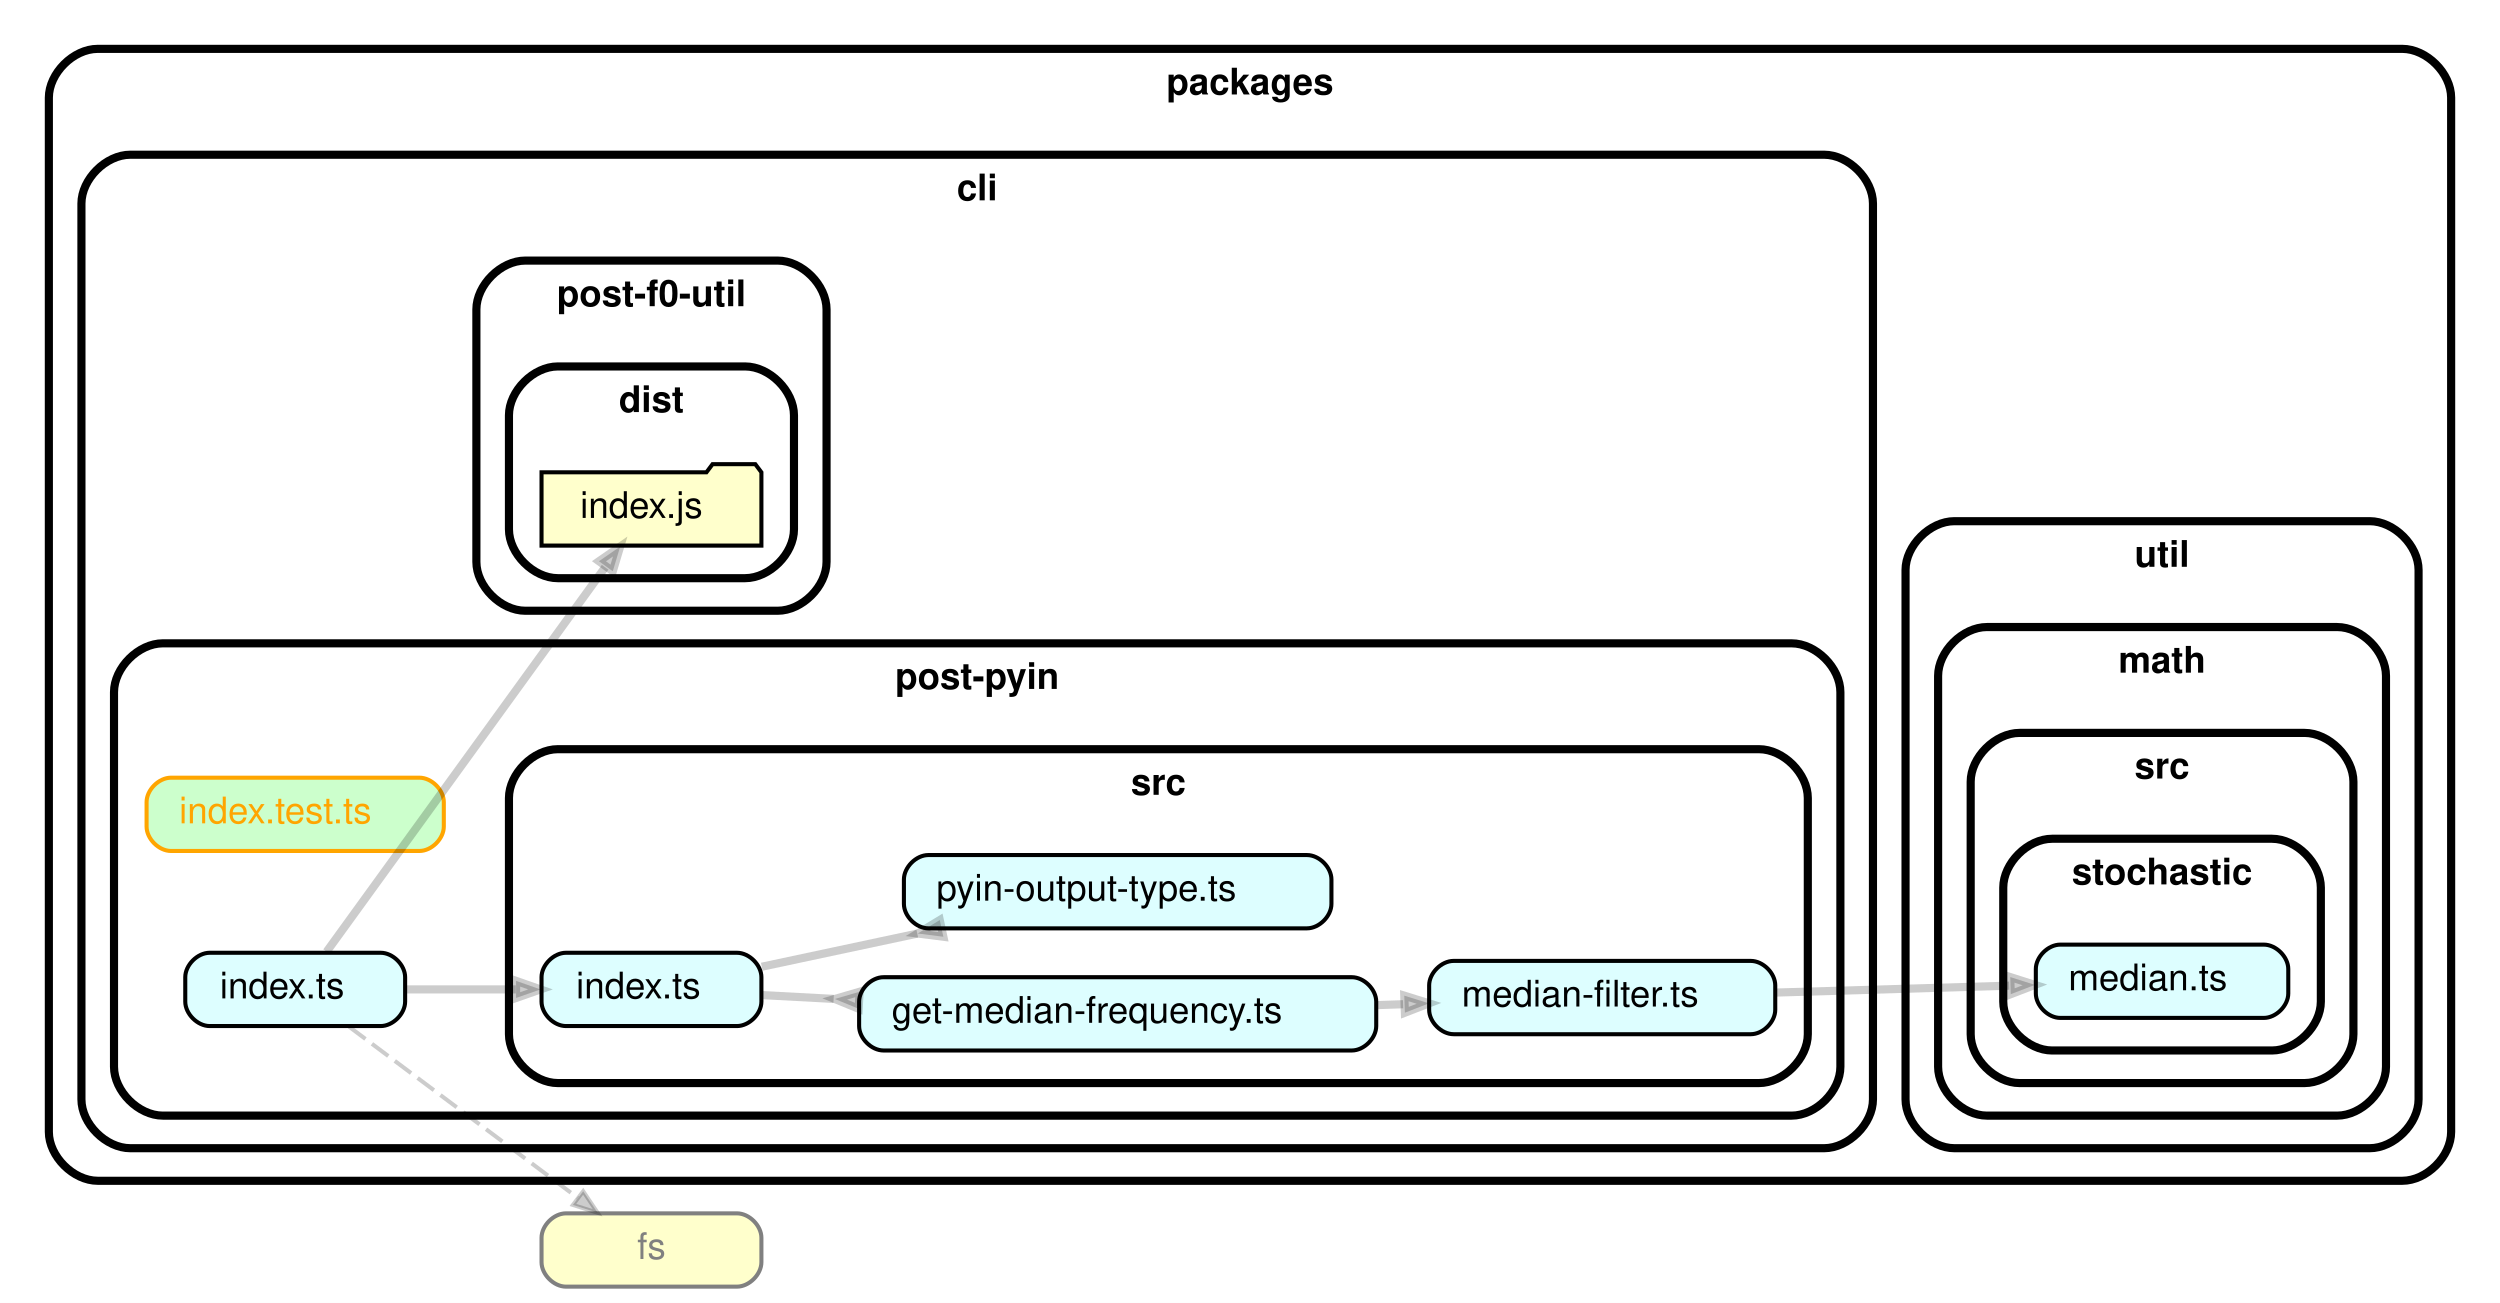
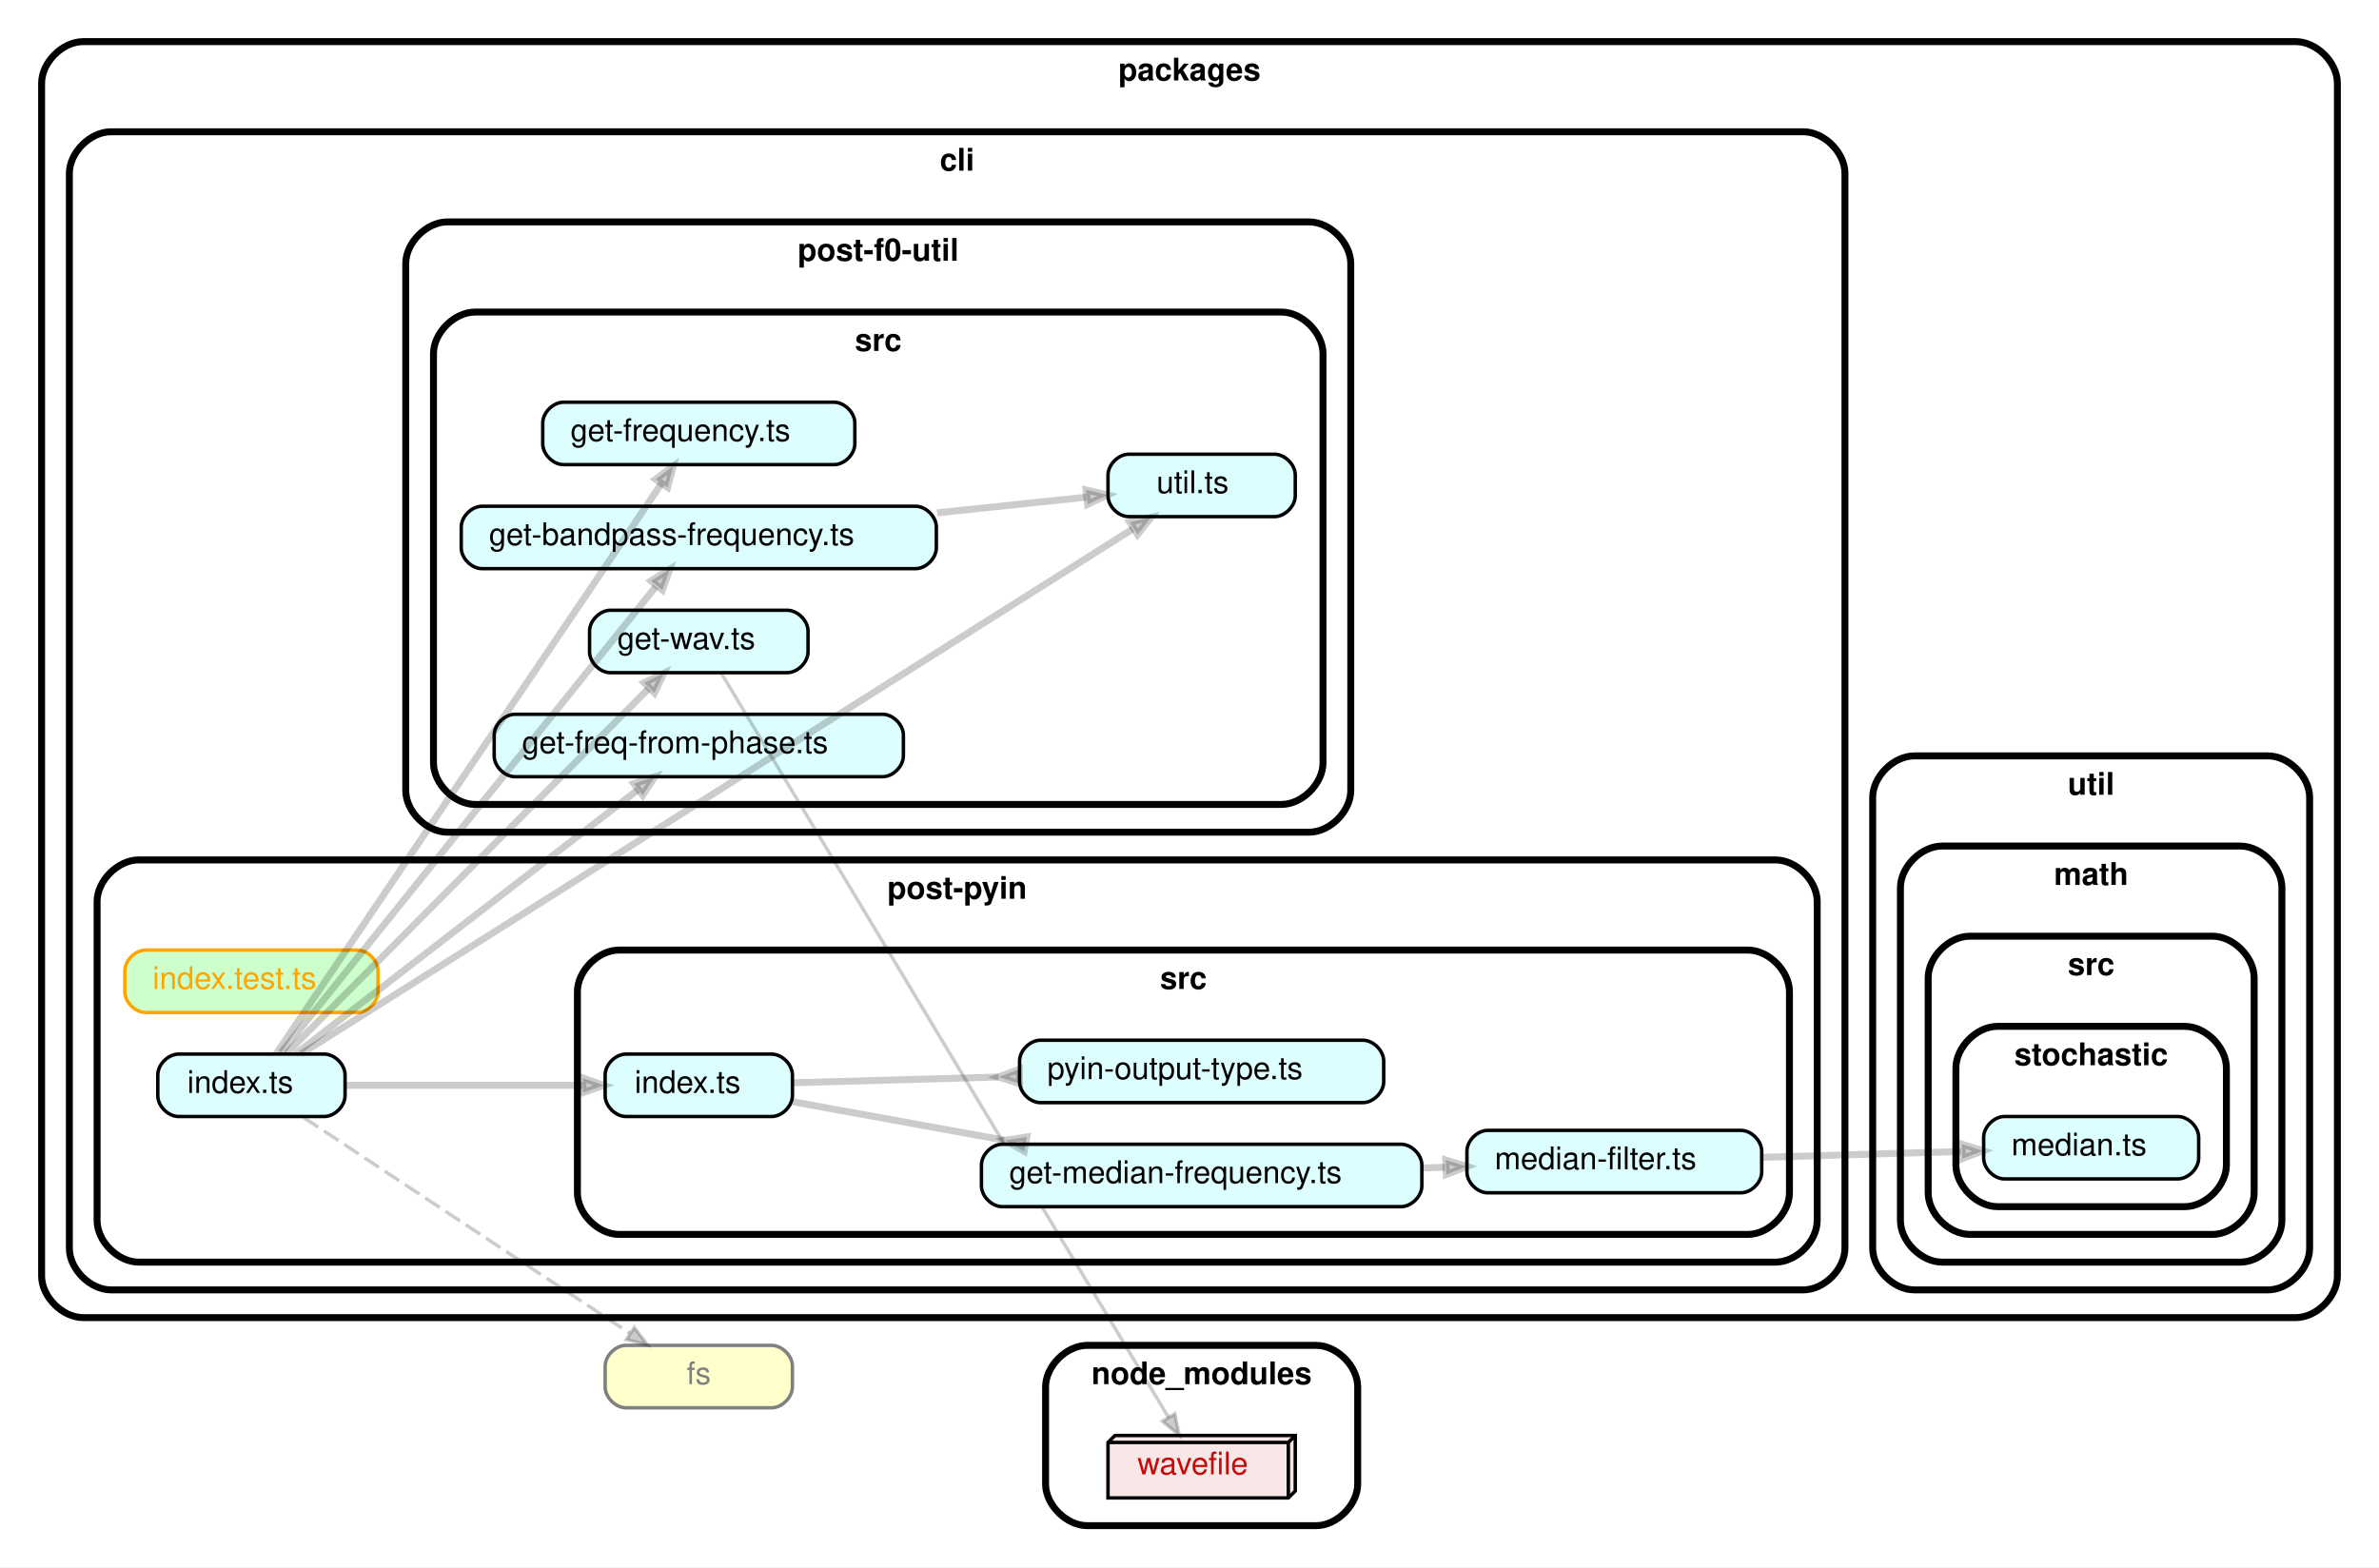
- <svg xmlns="http://www.w3.org/2000/svg" xmlns:xlink="http://www.w3.org/1999/xlink" width="614pt" height="320pt" viewBox="0.00 0.00 614.00 320.00">
-   <g id="graph0" class="graph" transform="scale(1 1) rotate(0) translate(4 316)">
-     <polygon fill="white" stroke="transparent" points="-4,4 -4,-316 610,-316 610,4 -4,4" />
+ <svg xmlns="http://www.w3.org/2000/svg" xmlns:xlink="http://www.w3.org/1999/xlink" width="686pt" height="452pt" viewBox="0.00 0.00 686.00 452.00">
+   <g id="graph0" class="graph" transform="scale(1 1) rotate(0) translate(4 448)">
+     <polygon fill="white" stroke="transparent" points="-4,4 -4,-448 682,-448 682,4 -4,4" />
    <g id="clust1" class="cluster">
-       <path fill="#ffffff" stroke="black" stroke-width="2" d="M20,-26C20,-26 586,-26 586,-26 592,-26 598,-32 598,-38 598,-38 598,-292 598,-292 598,-298 592,-304 586,-304 586,-304 20,-304 20,-304 14,-304 8,-298 8,-292 8,-292 8,-38 8,-38 8,-32 14,-26 20,-26" />
-       <text text-anchor="middle" x="303" y="-292.8" font-family="Helvetica,sans-Serif" font-weight="bold" font-size="9.00">packages</text>
+       <path fill="#ffffff" stroke="black" stroke-width="2" d="M309.5,-8C309.5,-8 375.5,-8 375.5,-8 381.5,-8 387.5,-14 387.5,-20 387.5,-20 387.5,-48 387.5,-48 387.5,-54 381.5,-60 375.5,-60 375.5,-60 309.5,-60 309.5,-60 303.5,-60 297.5,-54 297.5,-48 297.5,-48 297.5,-20 297.5,-20 297.5,-14 303.5,-8 309.5,-8" />
+       <text text-anchor="middle" x="342.5" y="-48.8" font-family="Helvetica,sans-Serif" font-weight="bold" font-size="9.00">node_modules</text>
    </g>
    <g id="clust2" class="cluster">
-       <path fill="#ffffff" stroke="black" stroke-width="2" d="M28,-34C28,-34 444,-34 444,-34 450,-34 456,-40 456,-46 456,-46 456,-266 456,-266 456,-272 450,-278 444,-278 444,-278 28,-278 28,-278 22,-278 16,-272 16,-266 16,-266 16,-46 16,-46 16,-40 22,-34 28,-34" />
-       <text text-anchor="middle" x="236" y="-266.8" font-family="Helvetica,sans-Serif" font-weight="bold" font-size="9.00">cli</text>
+       <path fill="#ffffff" stroke="black" stroke-width="2" d="M20,-68C20,-68 658,-68 658,-68 664,-68 670,-74 670,-80 670,-80 670,-424 670,-424 670,-430 664,-436 658,-436 658,-436 20,-436 20,-436 14,-436 8,-430 8,-424 8,-424 8,-80 8,-80 8,-74 14,-68 20,-68" />
+       <text text-anchor="middle" x="339" y="-424.8" font-family="Helvetica,sans-Serif" font-weight="bold" font-size="9.00">packages</text>
    </g>
    <g id="clust3" class="cluster">
-       <path fill="#ffffff" stroke="black" stroke-width="2" d="M125,-166C125,-166 187,-166 187,-166 193,-166 199,-172 199,-178 199,-178 199,-240 199,-240 199,-246 193,-252 187,-252 187,-252 125,-252 125,-252 119,-252 113,-246 113,-240 113,-240 113,-178 113,-178 113,-172 119,-166 125,-166" />
-       <text text-anchor="middle" x="156" y="-240.8" font-family="Helvetica,sans-Serif" font-weight="bold" font-size="9.00">post-f0-util</text>
+       <path fill="#ffffff" stroke="black" stroke-width="2" d="M28,-76C28,-76 516,-76 516,-76 522,-76 528,-82 528,-88 528,-88 528,-398 528,-398 528,-404 522,-410 516,-410 516,-410 28,-410 28,-410 22,-410 16,-404 16,-398 16,-398 16,-88 16,-88 16,-82 22,-76 28,-76" />
+       <text text-anchor="middle" x="272" y="-398.8" font-family="Helvetica,sans-Serif" font-weight="bold" font-size="9.00">cli</text>
    </g>
    <g id="clust4" class="cluster">
-       <path fill="#ffffff" stroke="black" stroke-width="2" d="M133,-174C133,-174 179,-174 179,-174 185,-174 191,-180 191,-186 191,-186 191,-214 191,-214 191,-220 185,-226 179,-226 179,-226 133,-226 133,-226 127,-226 121,-220 121,-214 121,-214 121,-186 121,-186 121,-180 127,-174 133,-174" />
-       <text text-anchor="middle" x="156" y="-214.8" font-family="Helvetica,sans-Serif" font-weight="bold" font-size="9.00">dist</text>
+       <path fill="#ffffff" stroke="black" stroke-width="2" d="M125,-208C125,-208 373.5,-208 373.5,-208 379.5,-208 385.5,-214 385.5,-220 385.5,-220 385.5,-372 385.5,-372 385.5,-378 379.5,-384 373.5,-384 373.5,-384 125,-384 125,-384 119,-384 113,-378 113,-372 113,-372 113,-220 113,-220 113,-214 119,-208 125,-208" />
+       <text text-anchor="middle" x="249.25" y="-372.8" font-family="Helvetica,sans-Serif" font-weight="bold" font-size="9.00">post-f0-util</text>
    </g>
    <g id="clust5" class="cluster">
-       <path fill="#ffffff" stroke="black" stroke-width="2" d="M36,-42C36,-42 436,-42 436,-42 442,-42 448,-48 448,-54 448,-54 448,-146 448,-146 448,-152 442,-158 436,-158 436,-158 36,-158 36,-158 30,-158 24,-152 24,-146 24,-146 24,-54 24,-54 24,-48 30,-42 36,-42" />
-       <text text-anchor="middle" x="236" y="-146.8" font-family="Helvetica,sans-Serif" font-weight="bold" font-size="9.00">post-pyin</text>
+       <path fill="#ffffff" stroke="black" stroke-width="2" d="M133,-216C133,-216 365.5,-216 365.5,-216 371.5,-216 377.5,-222 377.5,-228 377.5,-228 377.5,-346 377.5,-346 377.5,-352 371.5,-358 365.5,-358 365.5,-358 133,-358 133,-358 127,-358 121,-352 121,-346 121,-346 121,-228 121,-228 121,-222 127,-216 133,-216" />
+       <text text-anchor="middle" x="249.25" y="-346.8" font-family="Helvetica,sans-Serif" font-weight="bold" font-size="9.00">src</text>
    </g>
    <g id="clust6" class="cluster">
-       <path fill="#ffffff" stroke="black" stroke-width="2" d="M133,-50C133,-50 428,-50 428,-50 434,-50 440,-56 440,-62 440,-62 440,-120 440,-120 440,-126 434,-132 428,-132 428,-132 133,-132 133,-132 127,-132 121,-126 121,-120 121,-120 121,-62 121,-62 121,-56 127,-50 133,-50" />
-       <text text-anchor="middle" x="280.5" y="-120.8" font-family="Helvetica,sans-Serif" font-weight="bold" font-size="9.00">src</text>
+       <path fill="#ffffff" stroke="black" stroke-width="2" d="M36,-84C36,-84 508,-84 508,-84 514,-84 520,-90 520,-96 520,-96 520,-188 520,-188 520,-194 514,-200 508,-200 508,-200 36,-200 36,-200 30,-200 24,-194 24,-188 24,-188 24,-96 24,-96 24,-90 30,-84 36,-84" />
+       <text text-anchor="middle" x="272" y="-188.8" font-family="Helvetica,sans-Serif" font-weight="bold" font-size="9.00">post-pyin</text>
    </g>
    <g id="clust7" class="cluster">
-       <path fill="#ffffff" stroke="black" stroke-width="2" d="M476,-34C476,-34 578,-34 578,-34 584,-34 590,-40 590,-46 590,-46 590,-176 590,-176 590,-182 584,-188 578,-188 578,-188 476,-188 476,-188 470,-188 464,-182 464,-176 464,-176 464,-46 464,-46 464,-40 470,-34 476,-34" />
-       <text text-anchor="middle" x="527" y="-176.8" font-family="Helvetica,sans-Serif" font-weight="bold" font-size="9.00">util</text>
+       <path fill="#ffffff" stroke="black" stroke-width="2" d="M174.5,-92C174.5,-92 500,-92 500,-92 506,-92 512,-98 512,-104 512,-104 512,-162 512,-162 512,-168 506,-174 500,-174 500,-174 174.5,-174 174.5,-174 168.5,-174 162.5,-168 162.5,-162 162.5,-162 162.5,-104 162.5,-104 162.5,-98 168.5,-92 174.5,-92" />
+       <text text-anchor="middle" x="337.25" y="-162.8" font-family="Helvetica,sans-Serif" font-weight="bold" font-size="9.00">src</text>
    </g>
    <g id="clust8" class="cluster">
-       <path fill="#ffffff" stroke="black" stroke-width="2" d="M484,-42C484,-42 570,-42 570,-42 576,-42 582,-48 582,-54 582,-54 582,-150 582,-150 582,-156 576,-162 570,-162 570,-162 484,-162 484,-162 478,-162 472,-156 472,-150 472,-150 472,-54 472,-54 472,-48 478,-42 484,-42" />
-       <text text-anchor="middle" x="527" y="-150.8" font-family="Helvetica,sans-Serif" font-weight="bold" font-size="9.00">math</text>
+       <path fill="#ffffff" stroke="black" stroke-width="2" d="M548,-76C548,-76 650,-76 650,-76 656,-76 662,-82 662,-88 662,-88 662,-218 662,-218 662,-224 656,-230 650,-230 650,-230 548,-230 548,-230 542,-230 536,-224 536,-218 536,-218 536,-88 536,-88 536,-82 542,-76 548,-76" />
+       <text text-anchor="middle" x="599" y="-218.8" font-family="Helvetica,sans-Serif" font-weight="bold" font-size="9.00">util</text>
    </g>
    <g id="clust9" class="cluster">
-       <path fill="#ffffff" stroke="black" stroke-width="2" d="M492,-50C492,-50 562,-50 562,-50 568,-50 574,-56 574,-62 574,-62 574,-124 574,-124 574,-130 568,-136 562,-136 562,-136 492,-136 492,-136 486,-136 480,-130 480,-124 480,-124 480,-62 480,-62 480,-56 486,-50 492,-50" />
-       <text text-anchor="middle" x="527" y="-124.8" font-family="Helvetica,sans-Serif" font-weight="bold" font-size="9.00">src</text>
+       <path fill="#ffffff" stroke="black" stroke-width="2" d="M556,-84C556,-84 642,-84 642,-84 648,-84 654,-90 654,-96 654,-96 654,-192 654,-192 654,-198 648,-204 642,-204 642,-204 556,-204 556,-204 550,-204 544,-198 544,-192 544,-192 544,-96 544,-96 544,-90 550,-84 556,-84" />
+       <text text-anchor="middle" x="599" y="-192.8" font-family="Helvetica,sans-Serif" font-weight="bold" font-size="9.00">math</text>
    </g>
    <g id="clust10" class="cluster">
-       <path fill="#ffffff" stroke="black" stroke-width="2" d="M500,-58C500,-58 554,-58 554,-58 560,-58 566,-64 566,-70 566,-70 566,-98 566,-98 566,-104 560,-110 554,-110 554,-110 500,-110 500,-110 494,-110 488,-104 488,-98 488,-98 488,-70 488,-70 488,-64 494,-58 500,-58" />
-       <text text-anchor="middle" x="527" y="-98.8" font-family="Helvetica,sans-Serif" font-weight="bold" font-size="9.00">stochastic</text>
+       <path fill="#ffffff" stroke="black" stroke-width="2" d="M564,-92C564,-92 634,-92 634,-92 640,-92 646,-98 646,-104 646,-104 646,-166 646,-166 646,-172 640,-178 634,-178 634,-178 564,-178 564,-178 558,-178 552,-172 552,-166 552,-166 552,-104 552,-104 552,-98 558,-92 564,-92" />
+       <text text-anchor="middle" x="599" y="-166.8" font-family="Helvetica,sans-Serif" font-weight="bold" font-size="9.00">src</text>
+     </g>
+     <g id="clust11" class="cluster">
+       <path fill="#ffffff" stroke="black" stroke-width="2" d="M572,-100C572,-100 626,-100 626,-100 632,-100 638,-106 638,-112 638,-112 638,-140 638,-140 638,-146 632,-152 626,-152 626,-152 572,-152 572,-152 566,-152 560,-146 560,-140 560,-140 560,-112 560,-112 560,-106 566,-100 572,-100" />
+       <text text-anchor="middle" x="599" y="-140.8" font-family="Helvetica,sans-Serif" font-weight="bold" font-size="9.00">stochastic</text>
    </g>
    <g id="node1" class="node">
      <g id="a_node1">
        <a xlink:href="https://nodejs.org/api/fs.html" xlink:title="fs">
-           <path fill="#ffffcc" stroke="grey" d="M177,-18C177,-18 135,-18 135,-18 132,-18 129,-15 129,-12 129,-12 129,-6 129,-6 129,-3 132,0 135,0 135,0 177,0 177,0 180,0 183,-3 183,-6 183,-6 183,-12 183,-12 183,-15 180,-18 177,-18" />
-           <text text-anchor="middle" x="156" y="-6.8" font-family="Helvetica,sans-Serif" font-size="9.00" fill="grey">fs</text>
+           <path fill="#ffffcc" stroke="grey" d="M218.5,-60C218.5,-60 176.5,-60 176.5,-60 173.5,-60 170.5,-57 170.5,-54 170.5,-54 170.5,-48 170.5,-48 170.5,-45 173.5,-42 176.5,-42 176.5,-42 218.5,-42 218.5,-42 221.5,-42 224.5,-45 224.5,-48 224.5,-48 224.5,-54 224.5,-54 224.5,-57 221.5,-60 218.5,-60" />
+           <text text-anchor="middle" x="197.5" y="-48.8" font-family="Helvetica,sans-Serif" font-size="9.00" fill="grey">fs</text>
        </a>
      </g>
    </g>
    <g id="node2" class="node">
      <g id="a_node2">
-         <a xlink:href="packages/cli/post-f0-util/dist/index.js" xlink:title="index.js">
-           <polygon fill="#ffffcc" stroke="black" points="183,-200 181.5,-202 171,-202 169.5,-200 129,-200 129,-182 183,-182 183,-200" />
-           <text text-anchor="start" x="138.5" y="-188.8" font-family="Helvetica,sans-Serif" font-size="9.00">index.js</text>
+         <a xlink:href="https://www.npmjs.com/package/wavefile" xlink:title="wavefile">
+           <polygon fill="#c40b0a" fill-opacity="0.102" stroke="black" points="369.5,-34 317.5,-34 315.5,-32 315.5,-16 367.5,-16 369.5,-18 369.5,-34" />
+           <polyline fill="none" stroke="black" points="367.5,-32 315.5,-32 " />
+           <polyline fill="none" stroke="black" points="367.5,-32 367.5,-16 " />
+           <polyline fill="none" stroke="black" points="367.5,-32 369.5,-34 " />
+           <text text-anchor="start" x="324" y="-22.8" font-family="Helvetica,sans-Serif" font-size="9.00" fill="#c40b0a">wavefile</text>
        </a>
      </g>
    </g>
    <g id="node3" class="node">
      <g id="a_node3">
-         <a xlink:href="packages/cli/post-pyin/index.test.ts" xlink:title="no-orphans">
-           <path fill="#ccffcc" stroke="orange" d="M99,-125C99,-125 38,-125 38,-125 35,-125 32,-122 32,-119 32,-119 32,-113 32,-113 32,-110 35,-107 38,-107 38,-107 99,-107 99,-107 102,-107 105,-110 105,-113 105,-113 105,-119 105,-119 105,-122 102,-125 99,-125" />
-           <text text-anchor="start" x="40" y="-113.8" font-family="Helvetica,sans-Serif" font-size="9.00" fill="orange">index.test.ts</text>
+         <a xlink:href="packages/cli/post-f0-util/src/get-bandpass-frequency.ts" xlink:title="get-bandpass-frequency.ts">
+           <path fill="#ddfeff" stroke="black" d="M260,-302C260,-302 135,-302 135,-302 132,-302 129,-299 129,-296 129,-296 129,-290 129,-290 129,-287 132,-284 135,-284 135,-284 260,-284 260,-284 263,-284 266,-287 266,-290 266,-290 266,-296 266,-296 266,-299 263,-302 260,-302" />
+           <text text-anchor="start" x="137" y="-290.8" font-family="Helvetica,sans-Serif" font-size="9.00">get-bandpass-frequency.ts</text>
        </a>
      </g>
    </g>
    <g id="node4" class="node">
      <g id="a_node4">
-         <a xlink:href="packages/cli/post-pyin/index.ts" xlink:title="index.ts">
-           <path fill="#ddfeff" stroke="black" d="M89.5,-82C89.5,-82 47.5,-82 47.5,-82 44.5,-82 41.5,-79 41.5,-76 41.5,-76 41.5,-70 41.5,-70 41.5,-67 44.5,-64 47.5,-64 47.5,-64 89.5,-64 89.5,-64 92.5,-64 95.5,-67 95.5,-70 95.5,-70 95.5,-76 95.5,-76 95.5,-79 92.5,-82 89.5,-82" />
-           <text text-anchor="start" x="50" y="-70.8" font-family="Helvetica,sans-Serif" font-size="9.00">index.ts</text>
-         </a>
-       </g>
-     </g>
-     <g id="edge3" class="edge">
-       <path fill="none" stroke="#000000" stroke-dasharray="5,2" stroke-opacity="0.2" d="M81.75,-63.83C96.48,-52.8 121.29,-34.23 137.9,-21.8" />
-       <polygon fill="#000000" fill-opacity="0.2" stroke="#000000" stroke-opacity="0.2" points="139.23,-23.43 142.77,-18.15 136.71,-20.07 139.23,-23.43" />
-     </g>
-     <g id="edge2" class="edge">
-       <path fill="none" stroke="#000000" stroke-width="2" stroke-opacity="0.2" d="M76.21,-82.26C91.07,-102.77 126.84,-152.14 144.61,-176.67" />
-       <polygon fill="#000000" fill-opacity="0.2" stroke="#000000" stroke-width="2" stroke-opacity="0.2" points="143.1,-178.16 148.32,-181.78 146.5,-175.69 143.1,-178.16" />
+         <a xlink:href="packages/cli/post-f0-util/src/util.ts" xlink:title="util.ts">
+           <path fill="#ddfeff" stroke="black" d="M363.5,-317C363.5,-317 321.5,-317 321.5,-317 318.5,-317 315.5,-314 315.5,-311 315.5,-311 315.5,-305 315.5,-305 315.5,-302 318.5,-299 321.5,-299 321.5,-299 363.5,-299 363.5,-299 366.5,-299 369.5,-302 369.5,-305 369.5,-305 369.5,-311 369.5,-311 369.5,-314 366.5,-317 363.5,-317" />
+           <text text-anchor="start" x="329.5" y="-305.8" font-family="Helvetica,sans-Serif" font-size="9.00">util.ts</text>
+         </a>
+       </g>
+     </g>
+     <g id="edge1" class="edge">
+       <path fill="none" stroke="#000000" stroke-width="2" stroke-opacity="0.2" d="M266.23,-300.1C281.24,-301.68 296.48,-303.28 309.28,-304.62" />
+       <polygon fill="#000000" fill-opacity="0.2" stroke="#000000" stroke-width="2" stroke-opacity="0.2" points="309.17,-306.72 315.36,-305.26 309.61,-302.54 309.17,-306.72" />
    </g>
    <g id="node5" class="node">
      <g id="a_node5">
-         <a xlink:href="packages/cli/post-pyin/src/index.ts" xlink:title="index.ts">
-           <path fill="#ddfeff" stroke="black" d="M177,-82C177,-82 135,-82 135,-82 132,-82 129,-79 129,-76 129,-76 129,-70 129,-70 129,-67 132,-64 135,-64 135,-64 177,-64 177,-64 180,-64 183,-67 183,-70 183,-70 183,-76 183,-76 183,-79 180,-82 177,-82" />
-           <text text-anchor="start" x="137.5" y="-70.8" font-family="Helvetica,sans-Serif" font-size="9.00">index.ts</text>
-         </a>
-       </g>
-     </g>
-     <g id="edge1" class="edge">
-       <path fill="none" stroke="#000000" stroke-width="2" stroke-opacity="0.2" d="M95.62,-73C104.16,-73 113.74,-73 122.68,-73" />
-       <polygon fill="#000000" fill-opacity="0.2" stroke="#000000" stroke-width="2" stroke-opacity="0.2" points="122.75,-75.1 128.75,-73 122.75,-70.9 122.75,-75.1" />
+         <a xlink:href="packages/cli/post-f0-util/src/get-freq-from-phase.ts" xlink:title="get-freq-from-phase.ts">
+           <path fill="#ddfeff" stroke="black" d="M250.5,-242C250.5,-242 144.5,-242 144.5,-242 141.5,-242 138.5,-239 138.5,-236 138.5,-236 138.5,-230 138.5,-230 138.5,-227 141.5,-224 144.5,-224 144.5,-224 250.5,-224 250.5,-224 253.5,-224 256.5,-227 256.5,-230 256.5,-230 256.5,-236 256.5,-236 256.5,-239 253.5,-242 250.5,-242" />
+           <text text-anchor="start" x="146.5" y="-230.8" font-family="Helvetica,sans-Serif" font-size="9.00">get-freq-from-phase.ts</text>
+         </a>
+       </g>
    </g>
    <g id="node6" class="node">
      <g id="a_node6">
-         <a xlink:href="packages/cli/post-pyin/src/get-median-frequency.ts" xlink:title="get-median-frequency.ts">
-           <path fill="#ddfeff" stroke="black" d="M328,-76C328,-76 213,-76 213,-76 210,-76 207,-73 207,-70 207,-70 207,-64 207,-64 207,-61 210,-58 213,-58 213,-58 328,-58 328,-58 331,-58 334,-61 334,-64 334,-64 334,-70 334,-70 334,-73 331,-76 328,-76" />
-           <text text-anchor="start" x="215" y="-64.8" font-family="Helvetica,sans-Serif" font-size="9.00">get-median-frequency.ts</text>
-         </a>
-       </g>
-     </g>
-     <g id="edge5" class="edge">
-       <path fill="none" stroke="#000000" stroke-width="2" stroke-opacity="0.2" d="M183.09,-71.61C188.54,-71.32 194.53,-71 200.74,-70.67" />
-       <polygon fill="#000000" fill-opacity="0.2" stroke="#000000" stroke-width="2" stroke-opacity="0.2" points="207.11,-72.43 201.01,-70.65 206.89,-68.24 207.11,-72.43" />
+         <a xlink:href="packages/cli/post-f0-util/src/get-frequency.ts" xlink:title="get-frequency.ts">
+           <path fill="#ddfeff" stroke="black" d="M236.5,-332C236.5,-332 158.5,-332 158.5,-332 155.5,-332 152.5,-329 152.5,-326 152.5,-326 152.5,-320 152.5,-320 152.5,-317 155.5,-314 158.5,-314 158.5,-314 236.5,-314 236.5,-314 239.5,-314 242.5,-317 242.5,-320 242.5,-320 242.5,-326 242.5,-326 242.5,-329 239.5,-332 236.5,-332" />
+           <text text-anchor="start" x="160.5" y="-320.8" font-family="Helvetica,sans-Serif" font-size="9.00">get-frequency.ts</text>
+         </a>
+       </g>
+     </g>
+     <g id="node7" class="node">
+       <g id="a_node7">
+         <a xlink:href="packages/cli/post-f0-util/src/get-wav.ts" xlink:title="get-wav.ts">
+           <path fill="#ddfeff" stroke="black" d="M223,-272C223,-272 172,-272 172,-272 169,-272 166,-269 166,-266 166,-266 166,-260 166,-260 166,-257 169,-254 172,-254 172,-254 223,-254 223,-254 226,-254 229,-257 229,-260 229,-260 229,-266 229,-266 229,-269 226,-272 223,-272" />
+           <text text-anchor="start" x="174" y="-260.8" font-family="Helvetica,sans-Serif" font-size="9.00">get-wav.ts</text>
+         </a>
+       </g>
+     </g>
+     <g id="edge2" class="edge">
+       <path fill="none" stroke="#000000" stroke-opacity="0.2" d="M203.93,-253.96C225.65,-217.81 306.39,-83.44 332.96,-39.21" />
+       <polygon fill="#000000" fill-opacity="0.2" stroke="#000000" stroke-opacity="0.2" points="334.77,-40.27 336.06,-34.05 331.17,-38.11 334.77,-40.27" />
    </g>
    <g id="node8" class="node">
      <g id="a_node8">
-         <a xlink:href="packages/cli/post-pyin/src/pyin-output-type.ts" xlink:title="pyin-output-type.ts">
-           <path fill="#ddfeff" stroke="black" d="M317,-106C317,-106 224,-106 224,-106 221,-106 218,-103 218,-100 218,-100 218,-94 218,-94 218,-91 221,-88 224,-88 224,-88 317,-88 317,-88 320,-88 323,-91 323,-94 323,-94 323,-100 323,-100 323,-103 320,-106 317,-106" />
-           <text text-anchor="start" x="226" y="-94.8" font-family="Helvetica,sans-Serif" font-size="9.00">pyin-output-type.ts</text>
-         </a>
-       </g>
-     </g>
-     <g id="edge6" class="edge">
-       <path fill="none" stroke="#000000" stroke-width="2" stroke-opacity="0.2" d="M183.09,-78.57C194.46,-80.99 208.17,-83.92 221.28,-86.71" />
-       <polygon fill="#000000" fill-opacity="0.2" stroke="#000000" stroke-width="2" stroke-opacity="0.2" points="226.81,-90.04 221.38,-86.73 227.69,-85.93 226.81,-90.04" />
-     </g>
-     <g id="node7" class="node">
-       <g id="a_node7">
-         <a xlink:href="packages/cli/post-pyin/src/median-filter.ts" xlink:title="median-filter.ts">
-           <path fill="#ddfeff" stroke="black" d="M426,-80C426,-80 353,-80 353,-80 350,-80 347,-77 347,-74 347,-74 347,-68 347,-68 347,-65 350,-62 353,-62 353,-62 426,-62 426,-62 429,-62 432,-65 432,-68 432,-68 432,-74 432,-74 432,-77 429,-80 426,-80" />
-           <text text-anchor="start" x="355" y="-68.8" font-family="Helvetica,sans-Serif" font-size="9.00">median-filter.ts</text>
-         </a>
-       </g>
-     </g>
-     <g id="edge4" class="edge">
-       <path fill="none" stroke="#000000" stroke-width="2" stroke-opacity="0.2" d="M334.11,-69.14C336.28,-69.21 338.45,-69.29 340.6,-69.36" />
-       <polygon fill="#000000" fill-opacity="0.2" stroke="#000000" stroke-width="2" stroke-opacity="0.2" points="340.89,-71.47 346.96,-69.58 341.04,-67.28 340.89,-71.47" />
+         <a xlink:href="packages/cli/post-pyin/index.test.ts" xlink:title="no-orphans">
+           <path fill="#ccffcc" stroke="orange" d="M99,-174C99,-174 38,-174 38,-174 35,-174 32,-171 32,-168 32,-168 32,-162 32,-162 32,-159 35,-156 38,-156 38,-156 99,-156 99,-156 102,-156 105,-159 105,-162 105,-162 105,-168 105,-168 105,-171 102,-174 99,-174" />
+           <text text-anchor="start" x="40" y="-162.8" font-family="Helvetica,sans-Serif" font-size="9.00" fill="orange">index.test.ts</text>
+         </a>
+       </g>
    </g>
    <g id="node9" class="node">
      <g id="a_node9">
+         <a xlink:href="packages/cli/post-pyin/index.ts" xlink:title="index.ts">
+           <path fill="#ddfeff" stroke="black" d="M89.5,-144C89.5,-144 47.5,-144 47.5,-144 44.5,-144 41.5,-141 41.5,-138 41.5,-138 41.5,-132 41.5,-132 41.5,-129 44.5,-126 47.5,-126 47.5,-126 89.5,-126 89.5,-126 92.5,-126 95.5,-129 95.5,-132 95.5,-132 95.5,-138 95.5,-138 95.5,-141 92.5,-144 89.5,-144" />
+           <text text-anchor="start" x="50" y="-132.8" font-family="Helvetica,sans-Serif" font-size="9.00">index.ts</text>
+         </a>
+       </g>
+     </g>
+     <g id="edge9" class="edge">
+       <path fill="none" stroke="#000000" stroke-dasharray="5,2" stroke-opacity="0.2" d="M83.58,-125.69C106.49,-110.54 151.86,-80.52 177.57,-63.52" />
+       <polygon fill="#000000" fill-opacity="0.2" stroke="#000000" stroke-opacity="0.2" points="178.9,-65.16 182.75,-60.1 176.58,-61.66 178.9,-65.16" />
+     </g>
+     <g id="edge4" class="edge">
+       <path fill="none" stroke="#000000" stroke-width="2" stroke-opacity="0.2" d="M77.06,-144.41C98.47,-171.04 159.55,-247.04 185.08,-278.79" />
+       <polygon fill="#000000" fill-opacity="0.2" stroke="#000000" stroke-width="2" stroke-opacity="0.2" points="183.74,-280.48 189.13,-283.84 187.01,-277.84 183.74,-280.48" />
+     </g>
+     <g id="edge8" class="edge">
+       <path fill="none" stroke="#000000" stroke-width="2" stroke-opacity="0.2" d="M82.85,-144.06C128.42,-172.83 270.01,-262.23 322.58,-295.42" />
+       <polygon fill="#000000" fill-opacity="0.2" stroke="#000000" stroke-width="2" stroke-opacity="0.2" points="321.77,-297.4 327.97,-298.82 324.01,-293.84 321.77,-297.4" />
+     </g>
+     <g id="edge5" class="edge">
+       <path fill="none" stroke="#000000" stroke-width="2" stroke-opacity="0.2" d="M81.22,-144.04C103.9,-161.55 153.86,-200.09 179.93,-220.21" />
+       <polygon fill="#000000" fill-opacity="0.2" stroke="#000000" stroke-width="2" stroke-opacity="0.2" points="178.77,-221.97 184.81,-223.98 181.34,-218.65 178.77,-221.97" />
+     </g>
+     <g id="edge6" class="edge">
+       <path fill="none" stroke="#000000" stroke-width="2" stroke-opacity="0.2" d="M75.63,-144.07C96.03,-174.27 161.79,-271.62 186.76,-308.58" />
+       <polygon fill="#000000" fill-opacity="0.2" stroke="#000000" stroke-width="2" stroke-opacity="0.2" points="185.04,-309.78 190.14,-313.58 188.52,-307.43 185.04,-309.78" />
+     </g>
+     <g id="edge7" class="edge">
+       <path fill="none" stroke="#000000" stroke-width="2" stroke-opacity="0.2" d="M78.63,-144.21C100.69,-166.44 156.97,-223.16 182.96,-249.36" />
+       <polygon fill="#000000" fill-opacity="0.2" stroke="#000000" stroke-width="2" stroke-opacity="0.2" points="181.73,-251.1 187.45,-253.88 184.71,-248.14 181.73,-251.1" />
+     </g>
+     <g id="node10" class="node">
+       <g id="a_node10">
+         <a xlink:href="packages/cli/post-pyin/src/index.ts" xlink:title="index.ts">
+           <path fill="#ddfeff" stroke="black" d="M218.5,-144C218.5,-144 176.5,-144 176.5,-144 173.5,-144 170.5,-141 170.5,-138 170.5,-138 170.5,-132 170.5,-132 170.5,-129 173.5,-126 176.5,-126 176.5,-126 218.5,-126 218.5,-126 221.5,-126 224.5,-129 224.5,-132 224.5,-132 224.5,-138 224.5,-138 224.5,-141 221.5,-144 218.5,-144" />
+           <text text-anchor="start" x="179" y="-132.8" font-family="Helvetica,sans-Serif" font-size="9.00">index.ts</text>
+         </a>
+       </g>
+     </g>
+     <g id="edge3" class="edge">
+       <path fill="none" stroke="#000000" stroke-width="2" stroke-opacity="0.2" d="M95.51,-135C115.32,-135 142.72,-135 163.99,-135" />
+       <polygon fill="#000000" fill-opacity="0.2" stroke="#000000" stroke-width="2" stroke-opacity="0.2" points="164.09,-137.1 170.09,-135 164.09,-132.9 164.09,-137.1" />
+     </g>
+     <g id="node11" class="node">
+       <g id="a_node11">
+         <a xlink:href="packages/cli/post-pyin/src/get-median-frequency.ts" xlink:title="get-median-frequency.ts">
+           <path fill="#ddfeff" stroke="black" d="M400,-118C400,-118 285,-118 285,-118 282,-118 279,-115 279,-112 279,-112 279,-106 279,-106 279,-103 282,-100 285,-100 285,-100 400,-100 400,-100 403,-100 406,-103 406,-106 406,-106 406,-112 406,-112 406,-115 403,-118 400,-118" />
+           <text text-anchor="start" x="287" y="-106.8" font-family="Helvetica,sans-Serif" font-size="9.00">get-median-frequency.ts</text>
+         </a>
+       </g>
+     </g>
+     <g id="edge11" class="edge">
+       <path fill="none" stroke="#000000" stroke-width="2" stroke-opacity="0.2" d="M224.73,-130.23C241.75,-127.14 264.6,-122.98 285.56,-119.17" />
+       <polygon fill="#000000" fill-opacity="0.2" stroke="#000000" stroke-width="2" stroke-opacity="0.2" points="292.09,-120.12 285.81,-119.13 291.34,-115.99 292.09,-120.12" />
+     </g>
+     <g id="node13" class="node">
+       <g id="a_node13">
+         <a xlink:href="packages/cli/post-pyin/src/pyin-output-type.ts" xlink:title="pyin-output-type.ts">
+           <path fill="#ddfeff" stroke="black" d="M389,-148C389,-148 296,-148 296,-148 293,-148 290,-145 290,-142 290,-142 290,-136 290,-136 290,-133 293,-130 296,-130 296,-130 389,-130 389,-130 392,-130 395,-133 395,-136 395,-136 395,-142 395,-142 395,-145 392,-148 389,-148" />
+           <text text-anchor="start" x="298" y="-136.8" font-family="Helvetica,sans-Serif" font-size="9.00">pyin-output-type.ts</text>
+         </a>
+       </g>
+     </g>
+     <g id="edge12" class="edge">
+       <path fill="none" stroke="#000000" stroke-width="2" stroke-opacity="0.2" d="M224.73,-135.73C241.31,-136.2 263.42,-136.82 283.93,-137.39" />
+       <polygon fill="#000000" fill-opacity="0.2" stroke="#000000" stroke-width="2" stroke-opacity="0.2" points="289.9,-139.66 283.96,-137.39 290.01,-135.46 289.9,-139.66" />
+     </g>
+     <g id="node12" class="node">
+       <g id="a_node12">
+         <a xlink:href="packages/cli/post-pyin/src/median-filter.ts" xlink:title="median-filter.ts">
+           <path fill="#ddfeff" stroke="black" d="M498,-122C498,-122 425,-122 425,-122 422,-122 419,-119 419,-116 419,-116 419,-110 419,-110 419,-107 422,-104 425,-104 425,-104 498,-104 498,-104 501,-104 504,-107 504,-110 504,-110 504,-116 504,-116 504,-119 501,-122 498,-122" />
+           <text text-anchor="start" x="427" y="-110.8" font-family="Helvetica,sans-Serif" font-size="9.00">median-filter.ts</text>
+         </a>
+       </g>
+     </g>
+     <g id="edge10" class="edge">
+       <path fill="none" stroke="#000000" stroke-width="2" stroke-opacity="0.2" d="M406.11,-111.14C408.28,-111.21 410.45,-111.29 412.6,-111.36" />
+       <polygon fill="#000000" fill-opacity="0.2" stroke="#000000" stroke-width="2" stroke-opacity="0.2" points="412.89,-113.47 418.96,-111.58 413.04,-109.28 412.89,-113.47" />
+     </g>
+     <g id="node14" class="node">
+       <g id="a_node14">
        <a xlink:href="packages/util/math/src/stochastic/median.ts" xlink:title="median.ts">
-           <path fill="#ddfeff" stroke="black" d="M552,-84C552,-84 502,-84 502,-84 499,-84 496,-81 496,-78 496,-78 496,-72 496,-72 496,-69 499,-66 502,-66 502,-66 552,-66 552,-66 555,-66 558,-69 558,-72 558,-72 558,-78 558,-78 558,-81 555,-84 552,-84" />
-           <text text-anchor="start" x="504" y="-72.8" font-family="Helvetica,sans-Serif" font-size="9.00">median.ts</text>
-         </a>
-       </g>
-     </g>
-     <g id="edge7" class="edge">
-       <path fill="none" stroke="#000000" stroke-width="2" stroke-opacity="0.2" d="M432.26,-72.23C450.54,-72.77 471.8,-73.4 489.45,-73.92" />
-       <polygon fill="#000000" fill-opacity="0.2" stroke="#000000" stroke-width="2" stroke-opacity="0.2" points="489.72,-76.03 495.78,-74.11 489.84,-71.83 489.72,-76.03" />
+           <path fill="#ddfeff" stroke="black" d="M624,-126C624,-126 574,-126 574,-126 571,-126 568,-123 568,-120 568,-120 568,-114 568,-114 568,-111 571,-108 574,-108 574,-108 624,-108 624,-108 627,-108 630,-111 630,-114 630,-114 630,-120 630,-120 630,-123 627,-126 624,-126" />
+           <text text-anchor="start" x="576" y="-114.8" font-family="Helvetica,sans-Serif" font-size="9.00">median.ts</text>
+         </a>
+       </g>
+     </g>
+     <g id="edge13" class="edge">
+       <path fill="none" stroke="#000000" stroke-width="2" stroke-opacity="0.2" d="M504.26,-114.23C522.54,-114.77 543.8,-115.4 561.45,-115.92" />
+       <polygon fill="#000000" fill-opacity="0.2" stroke="#000000" stroke-width="2" stroke-opacity="0.2" points="561.72,-118.03 567.78,-116.11 561.84,-113.83 561.72,-118.03" />
    </g>
  </g>
</svg>
